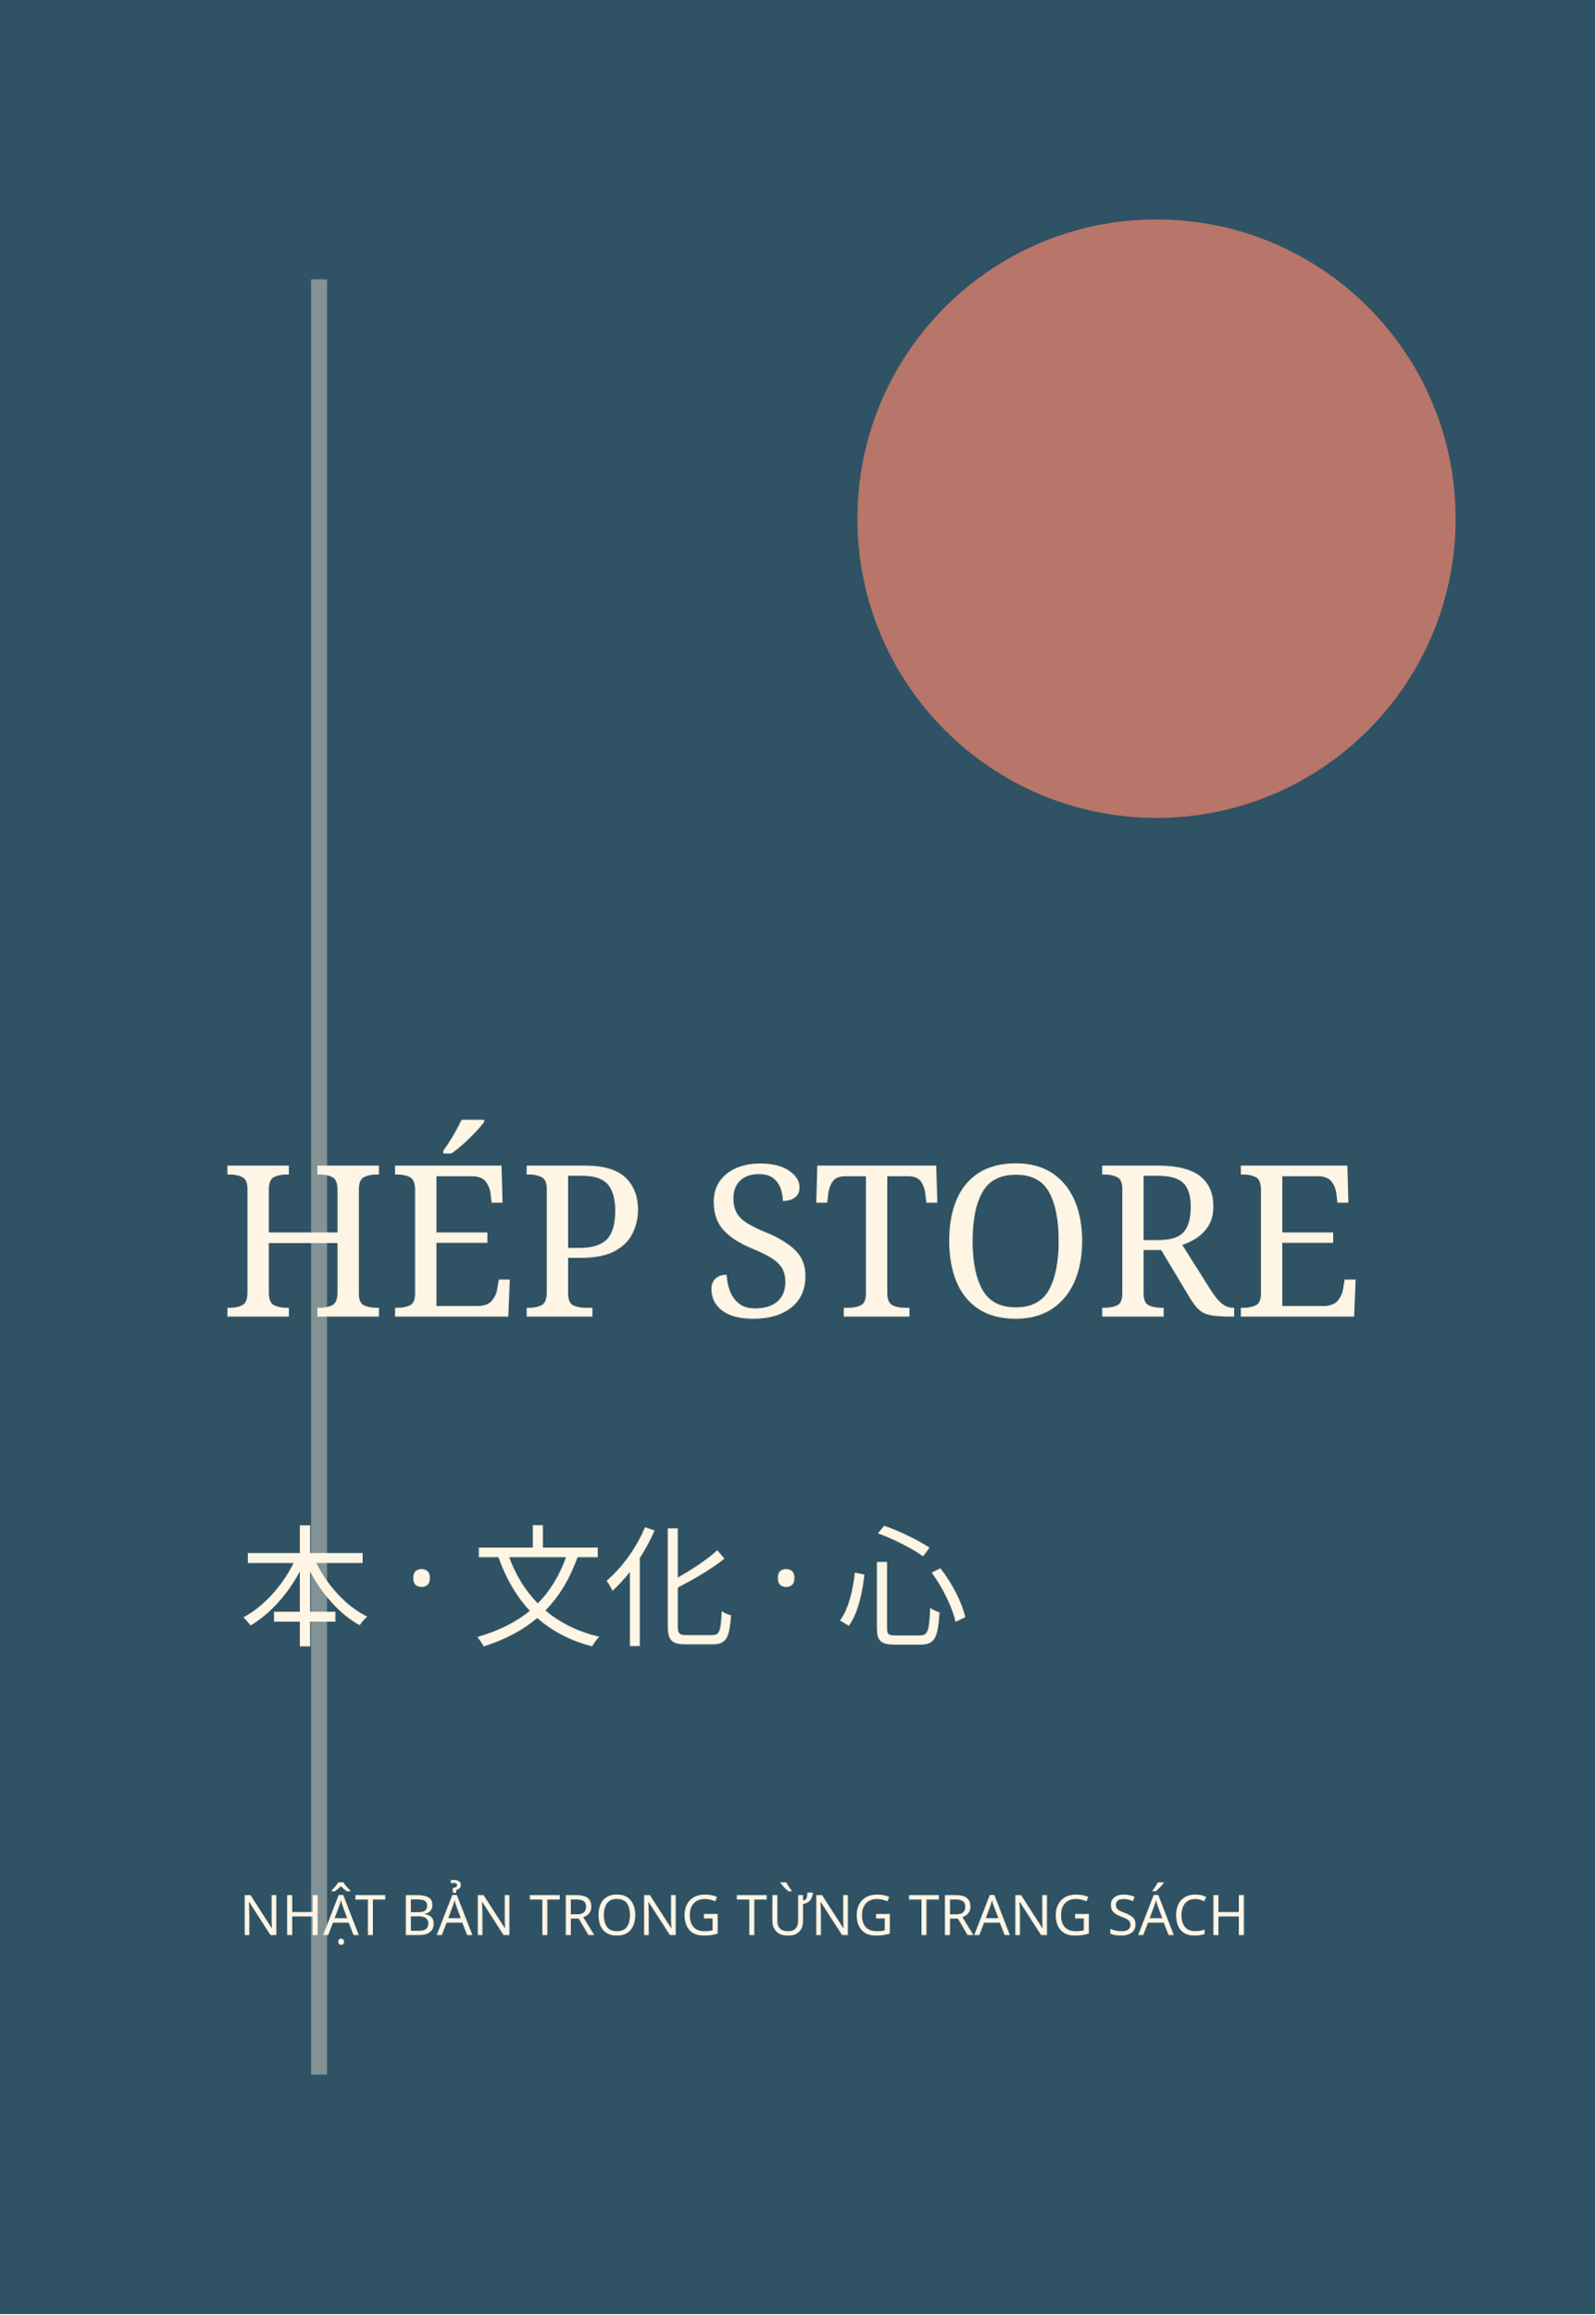
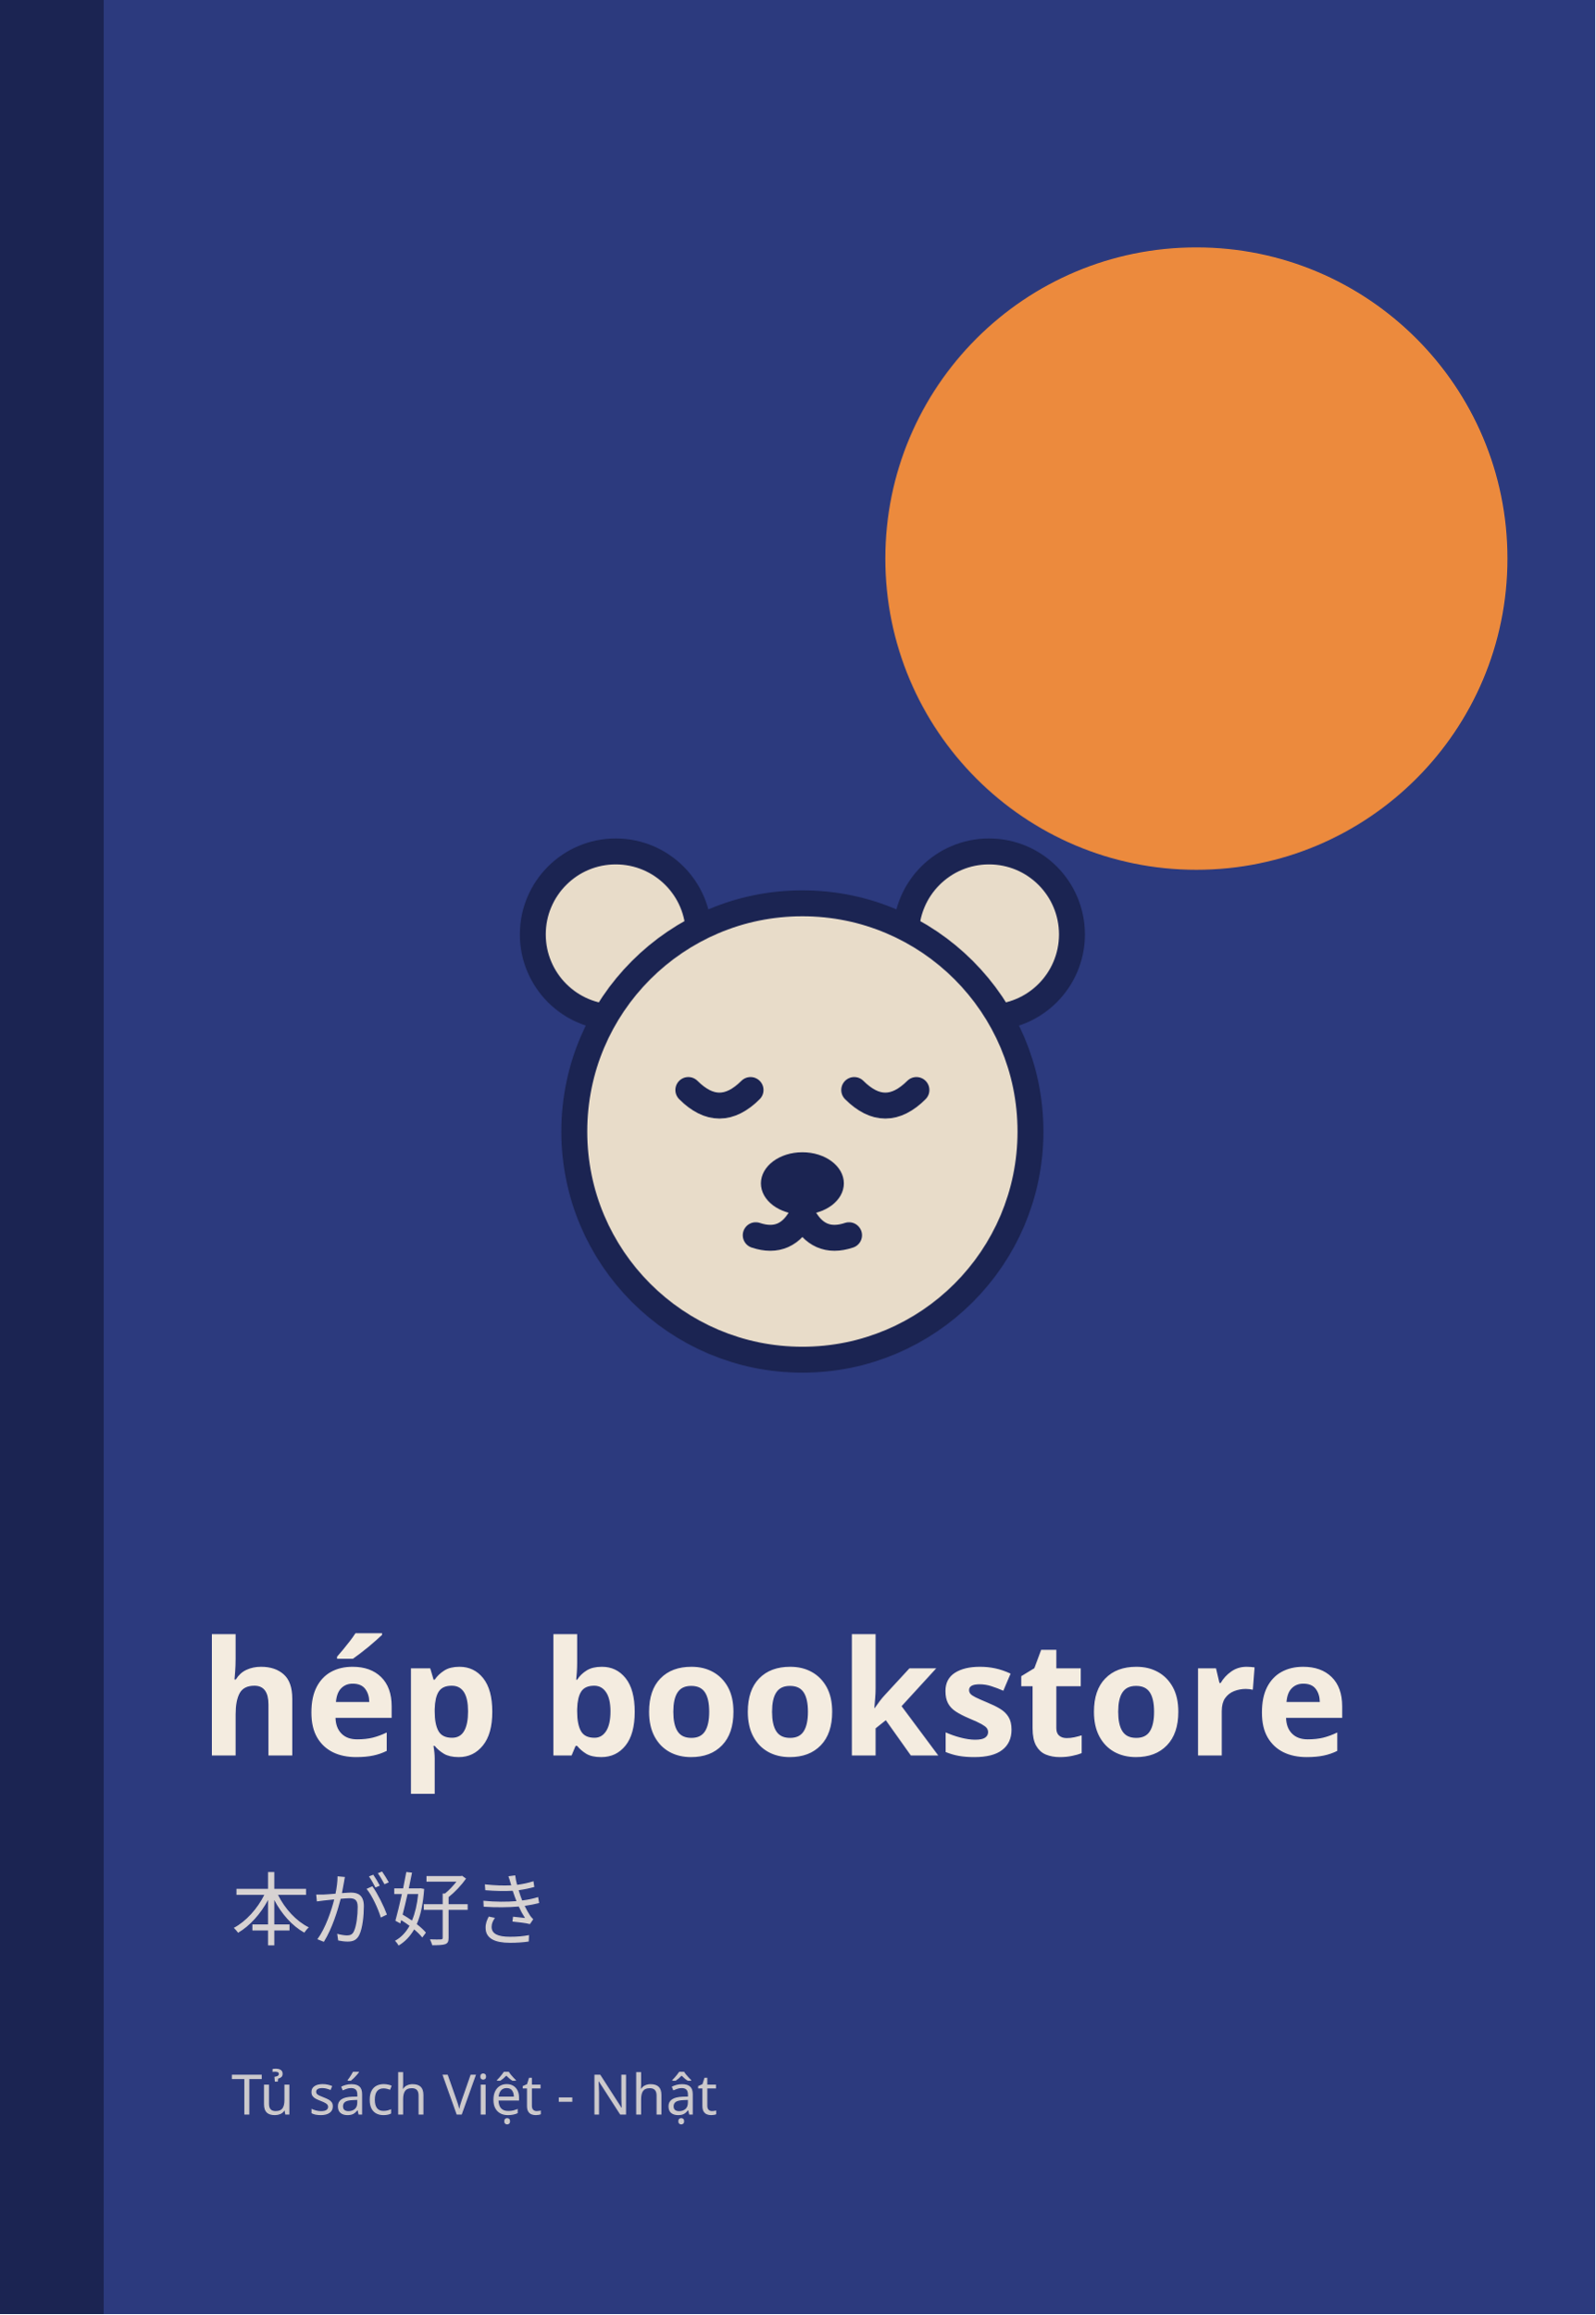
- <svg xmlns="http://www.w3.org/2000/svg" width="400" height="580" viewBox="0 0 400 580">
-   <rect width="400" height="580" fill="#2f5264" />
-   <circle cx="290" cy="130" r="75" fill="#b8756a" />
-   <path d="M80 70V520" stroke="#d8d3c6" stroke-width="4" opacity=".5" />
-   <text x="55" y="330" font-size="53" fill="#fff5e4" font-family="serif">HÉP STORE</text>
-   <text x="60" y="410" font-size="33" fill="#fff5e4" font-family="serif">本 · 文化 · 心</text>
-   <text x="60" y="485" font-size="14" fill="#fff5e4" font-family="sans-serif">NHẬT BẢN TRONG TỪNG TRANG SÁCH</text>
+ <svg xmlns="http://www.w3.org/2000/svg" width="400" height="580" viewBox="0 0 400 580" role="img" aria-label="Bìa mặc định Hép Bookstore">
+   <rect width="400" height="580" fill="#2c3a7e" />
+   <rect width="26" height="580" fill="#1b2452" />
+   <circle cx="300" cy="140" r="78" fill="#ec8a3d" />
+   <g transform="translate(118 190) scale(2.6)" fill="#e8dcc9" stroke="#1b2452" stroke-width="2.5" stroke-linecap="round" stroke-linejoin="round">
+     <circle cx="14" cy="17" r="8" />
+     <circle cx="50" cy="17" r="8" />
+     <circle cx="32" cy="36" r="22" />
+     <path d="M21 32q3 3 6 0M37 32q3 3 6 0M32 44q-1.5 3-4.5 2M32 44q1.5 3 4.5 2" fill="none" />
+     <ellipse cx="32" cy="41" rx="4" ry="3" fill="#1b2452" stroke="none" />
+   </g>
+   <text x="50" y="440" font-family="'Baloo 2','Be Vietnam Pro','Segoe UI',system-ui,sans-serif" font-weight="700" font-size="40" fill="#f4ece0">hép bookstore</text>
+   <text x="58" y="486" font-family="'Zen Maru Gothic','Hiragino Maru Gothic ProN','Noto Sans JP',sans-serif" font-weight="500" font-size="20" fill="#f4ece0" fill-opacity=".85" lang="ja">本が好き</text>
+   <text x="58" y="530" font-family="'Baloo 2','Be Vietnam Pro','Segoe UI',system-ui,sans-serif" font-size="14" fill="#f4ece0" fill-opacity=".8">Tủ sách Việt - Nhật</text>
</svg>
